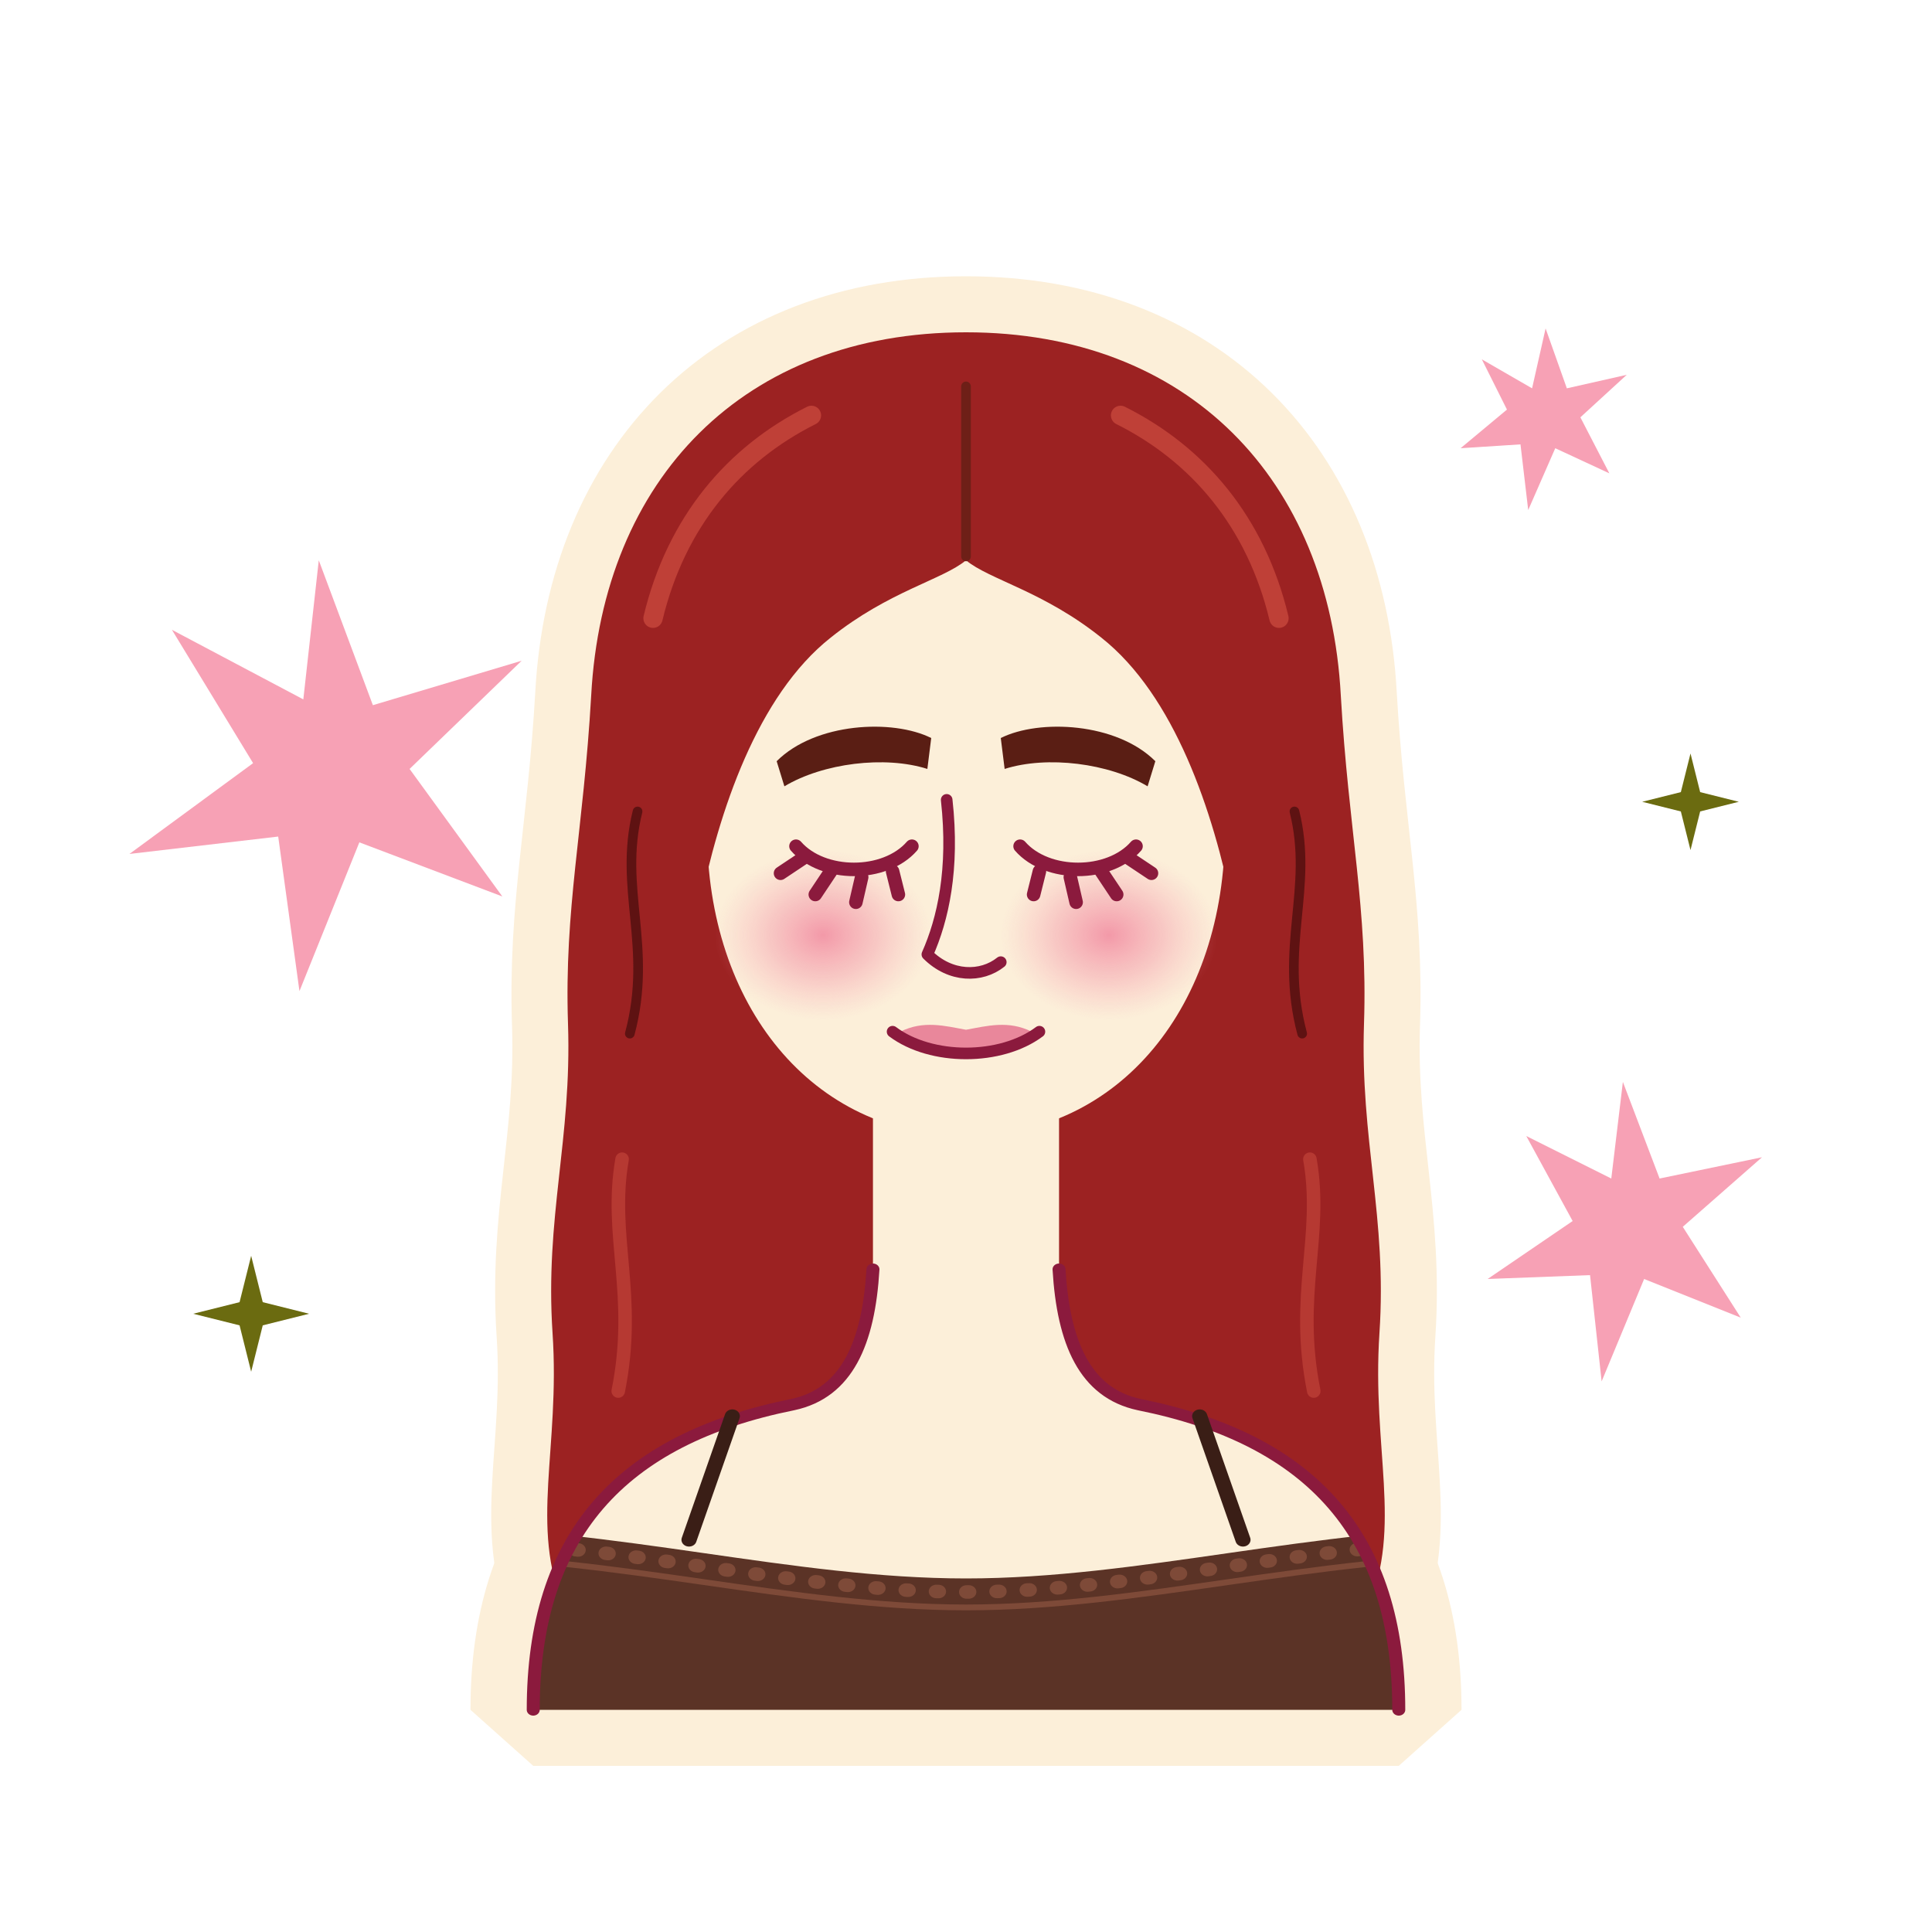
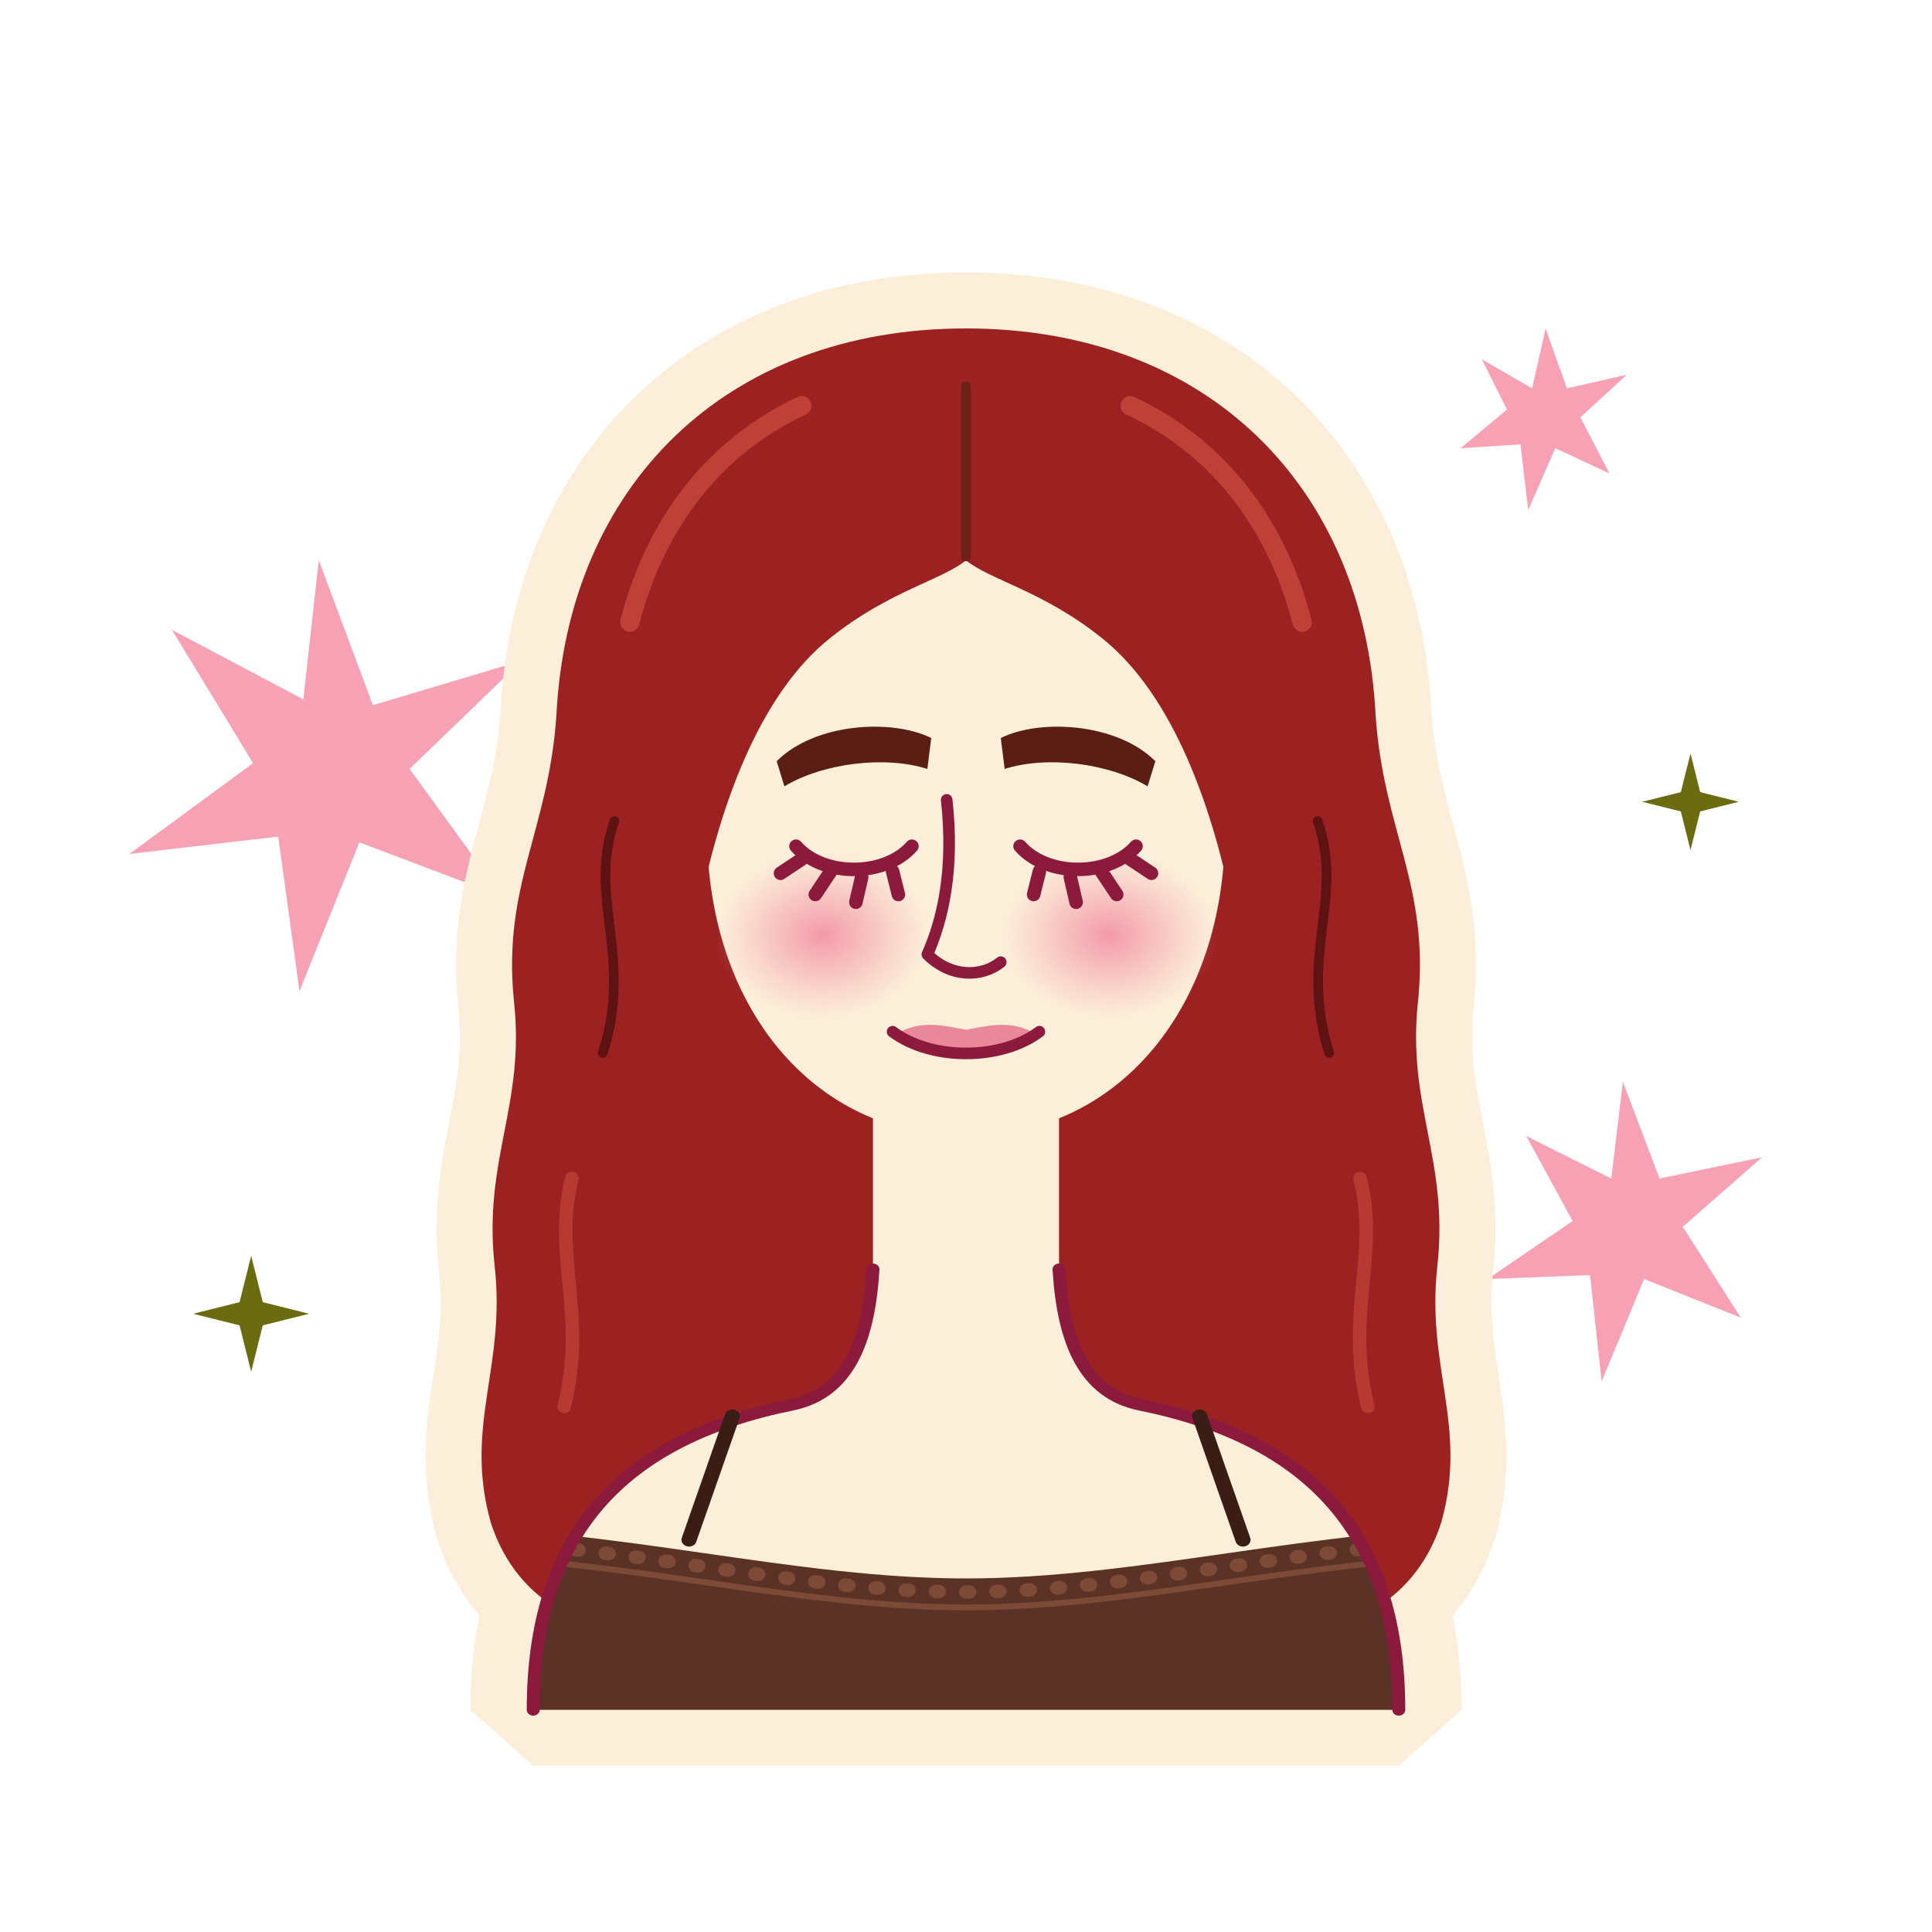
<svg xmlns="http://www.w3.org/2000/svg" viewBox="0 0 1000 1000" width="1000" height="1000">
  <defs>
-     <path id="hair" d="M500 172       C 385 172 312 248 306 360       C 302 430 292 470 294 530       C 296 590 282 630 286 690       C 290 750 274 790 292 832       C 322 852 362 846 382 832       L 618 832       C 638 846 678 852 708 832       C 726 790 710 750 714 690       C 718 630 704 590 706 530       C 708 470 698 430 694 360       C 688 248 615 172 500 172 Z" />
+     <path id="hair" d="M500 170       C 375 170 294 252 288 370       C 284 430 260 458 266 518       C 272 572 250 600 256 655       C 262 708 240 738 254 788       C 268 832 310 850 338 836       C 360 852 392 846 404 830       L 596 830       C 608 846 640 852 662 836       C 690 850 732 832 746 788       C 760 738 738 708 744 655       C 750 600 728 572 734 518       C 740 458 716 430 712 370       C 706 252 625 170 500 170 Z" />
    <path id="body" d="M300 940 C 300 850 340 800 420 782 C 445 776 455 750 457 712 L543 712 C 545 750 555 776 580 782 C 660 800 700 850 700 940" />
  </defs>
  <g fill="#F7A1B5">
    <path d="M165 290 L193 365 L270 342 L212 398 L260 464 L186 436 L155 513 L144 433 L67 442 L131 395 L89 326 L157 362 Z" />
    <path d="M840 560 L859 610 L912 599 L871 635 L901 682 L851 662 L829 715 L823 660 L770 662 L814 632 L790 588 L834 610 Z" />
    <path d="M800 170 L811 201 L842 194 L818 216 L833 245 L805 232 L791 264 L787 230 L756 232 L780 212 L767 186 L793 201 Z" />
  </g>
  <g fill="#6B6B10">
    <path d="M130 650 L136 674 L160 680 L136 686 L130 710 L124 686 L100 680 L124 674 Z" />
    <path d="M875 390 L880 410 L900 415 L880 420 L875 440 L870 420 L850 415 L870 410 Z" />
  </g>
  <g fill="#FCEFD9" stroke="#FCEFD9" stroke-width="58" stroke-linejoin="bevel">
    <use href="#hair" />
    <path transform="translate(500,-55) scale(1.12,1) translate(-500,0)" d="M300 940 C 300 850 340 800 420 782 L580 782 C 660 800 700 850 700 940 Z" />
  </g>
  <use href="#hair" fill="#9C2222" />
  <g fill="none" stroke-linecap="round">
-     <path stroke="#C8473C" stroke-width="10" opacity="0.8" d="M420 215 C 380 235 350 270 338 320" />
-     <path stroke="#C8473C" stroke-width="10" opacity="0.8" d="M580 215 C 620 235 650 270 662 320" />
-     <path stroke="#C8473C" stroke-width="7" opacity="0.6" d="M322 600 C 315 640 330 670 320 720" />
-     <path stroke="#C8473C" stroke-width="7" opacity="0.6" d="M678 600 C 685 640 670 670 680 720" />
+     <path stroke="#C8473C" stroke-width="10" opacity="0.8" d="M415 210 C 372 230 340 268 326 322" />
+     <path stroke="#C8473C" stroke-width="10" opacity="0.8" d="M585 210 C 628 230 660 268 674 322" />
+     <path stroke="#C8473C" stroke-width="7" opacity="0.6" d="M296 610 C 286 650 304 680 292 728" />
+     <path stroke="#C8473C" stroke-width="7" opacity="0.6" d="M704 610 C 714 650 696 680 708 728" />
    <g stroke="#5E1212" stroke-width="5">
-       <path d="M330 420 C 320 460 338 490 326 535" />
-       <path d="M670 420 C 680 460 662 490 674 535" />
+       <path d="M318 425 C 304 465 328 495 312 545" />
+       <path d="M682 425 C 696 465 672 495 688 545" />
    </g>
  </g>
  <g transform="translate(500,-55) scale(1.12,1) translate(-500,0)">
    <path fill="#FCEFD9" d="M300 940 C 300 850 340 800 420 782 C 445 776 455 750 457 712 L457 520 L543 520 L543 712 C 545 750 555 776 580 782 C 660 800 700 850 700 940 Z" />
    <path fill="#EBD5BD" d="M457 570 C 480 598 520 598 543 570 L543 612 C 520 628 480 628 457 612 Z" />
    <clipPath id="bodyClip">
      <path d="M300 940 C 300 850 340 800 420 782 C 445 776 455 750 457 712 L457 520 L543 520 L543 712 C 545 750 555 776 580 782 C 660 800 700 850 700 940 Z" />
    </clipPath>
    <g clip-path="url(#bodyClip)">
      <path fill="#5B3326" d="M250 845 C 340 846 420 872 500 872 C 580 872 660 846 750 845 L750 960 L250 960 Z" />
      <path fill="none" stroke="#7E4A38" stroke-width="7" stroke-dasharray="1 13" stroke-linecap="round" d="M250 852 C 340 853 420 879 500 879 C 580 879 660 853 750 852" />
      <path fill="none" stroke="#7E4A38" stroke-width="3" d="M250 860 C 340 861 420 887 500 887 C 580 887 660 861 750 860" />
    </g>
    <path fill="none" stroke="#8B1A3D" stroke-width="6" stroke-linecap="round" d="M300 940 C 300 850 340 800 420 782 C 445 776 455 750 457 712 M700 940 C 700 850 660 800 580 782 C 555 776 545 750 543 712" />
    <path stroke="#3A1E16" stroke-width="7" fill="none" stroke-linecap="round" d="M372 852 L392 788 M628 852 L608 788" />
  </g>
  <path fill="#FCEFD9" d="M500 282 C 580 282 634 346 634 430 C 634 520 580 588 500 588 C 420 588 366 520 366 430 C 366 346 420 282 500 282 Z" />
  <path fill="#9C2222" d="M500 262     C 440 262 380 300 360 370 C 352 400 356 440 362 470     C 372 420 392 360 430 330 C 460 306 488 300 500 290     C 512 300 540 306 570 330 C 608 360 628 420 638 470     C 644 440 648 400 640 370 C 620 300 560 262 500 262 Z" />
  <path fill="none" stroke="#6E1F17" stroke-width="5" stroke-linecap="round" d="M500 200 L500 288" />
  <radialGradient id="blush">
    <stop offset="0" stop-color="#F07C98" stop-opacity="0.75" />
    <stop offset="0.5" stop-color="#F28CA4" stop-opacity="0.4" />
    <stop offset="1" stop-color="#F7A1B5" stop-opacity="0" />
  </radialGradient>
  <g fill="url(#blush)">
    <ellipse cx="426" cy="484" rx="56" ry="44" />
    <ellipse cx="574" cy="484" rx="56" ry="44" />
  </g>
  <g fill="#5A1E14">
    <path d="M402 394 C 422 374 462 372 482 382 L480 398 C 458 391 426 395 406 407 Z" />
    <path d="M598 394 C 578 374 538 372 518 382 L520 398 C 542 391 574 395 594 407 Z" />
  </g>
  <g fill="none" stroke="#8B1A3D" stroke-width="7" stroke-linecap="round">
    <path d="M412 438 C 426 454 458 454 472 438" />
    <path d="M528 438 C 542 454 574 454 588 438" />
    <path d="M416 444 L404 452 M430 451 L422 463 M446 454 L443 467 M462 451 L465 463" />
    <path d="M584 444 L596 452 M570 451 L578 463 M554 454 L557 467 M538 451 L535 463" />
  </g>
  <path fill="none" stroke="#8B1A3D" stroke-width="6" stroke-linecap="round" stroke-linejoin="round" d="M490 414 C 494 450 488 476 480 494 C 492 506 508 506 518 498" />
  <path fill="#E9879B" d="M466 534 C 482 550 518 550 534 534 C 522 528 511 531 500 533 C 489 531 478 528 466 534 Z" />
  <path fill="none" stroke="#8B1A3D" stroke-width="6" stroke-linecap="round" d="M462 534 C 482 549 518 549 538 534" />
</svg>
